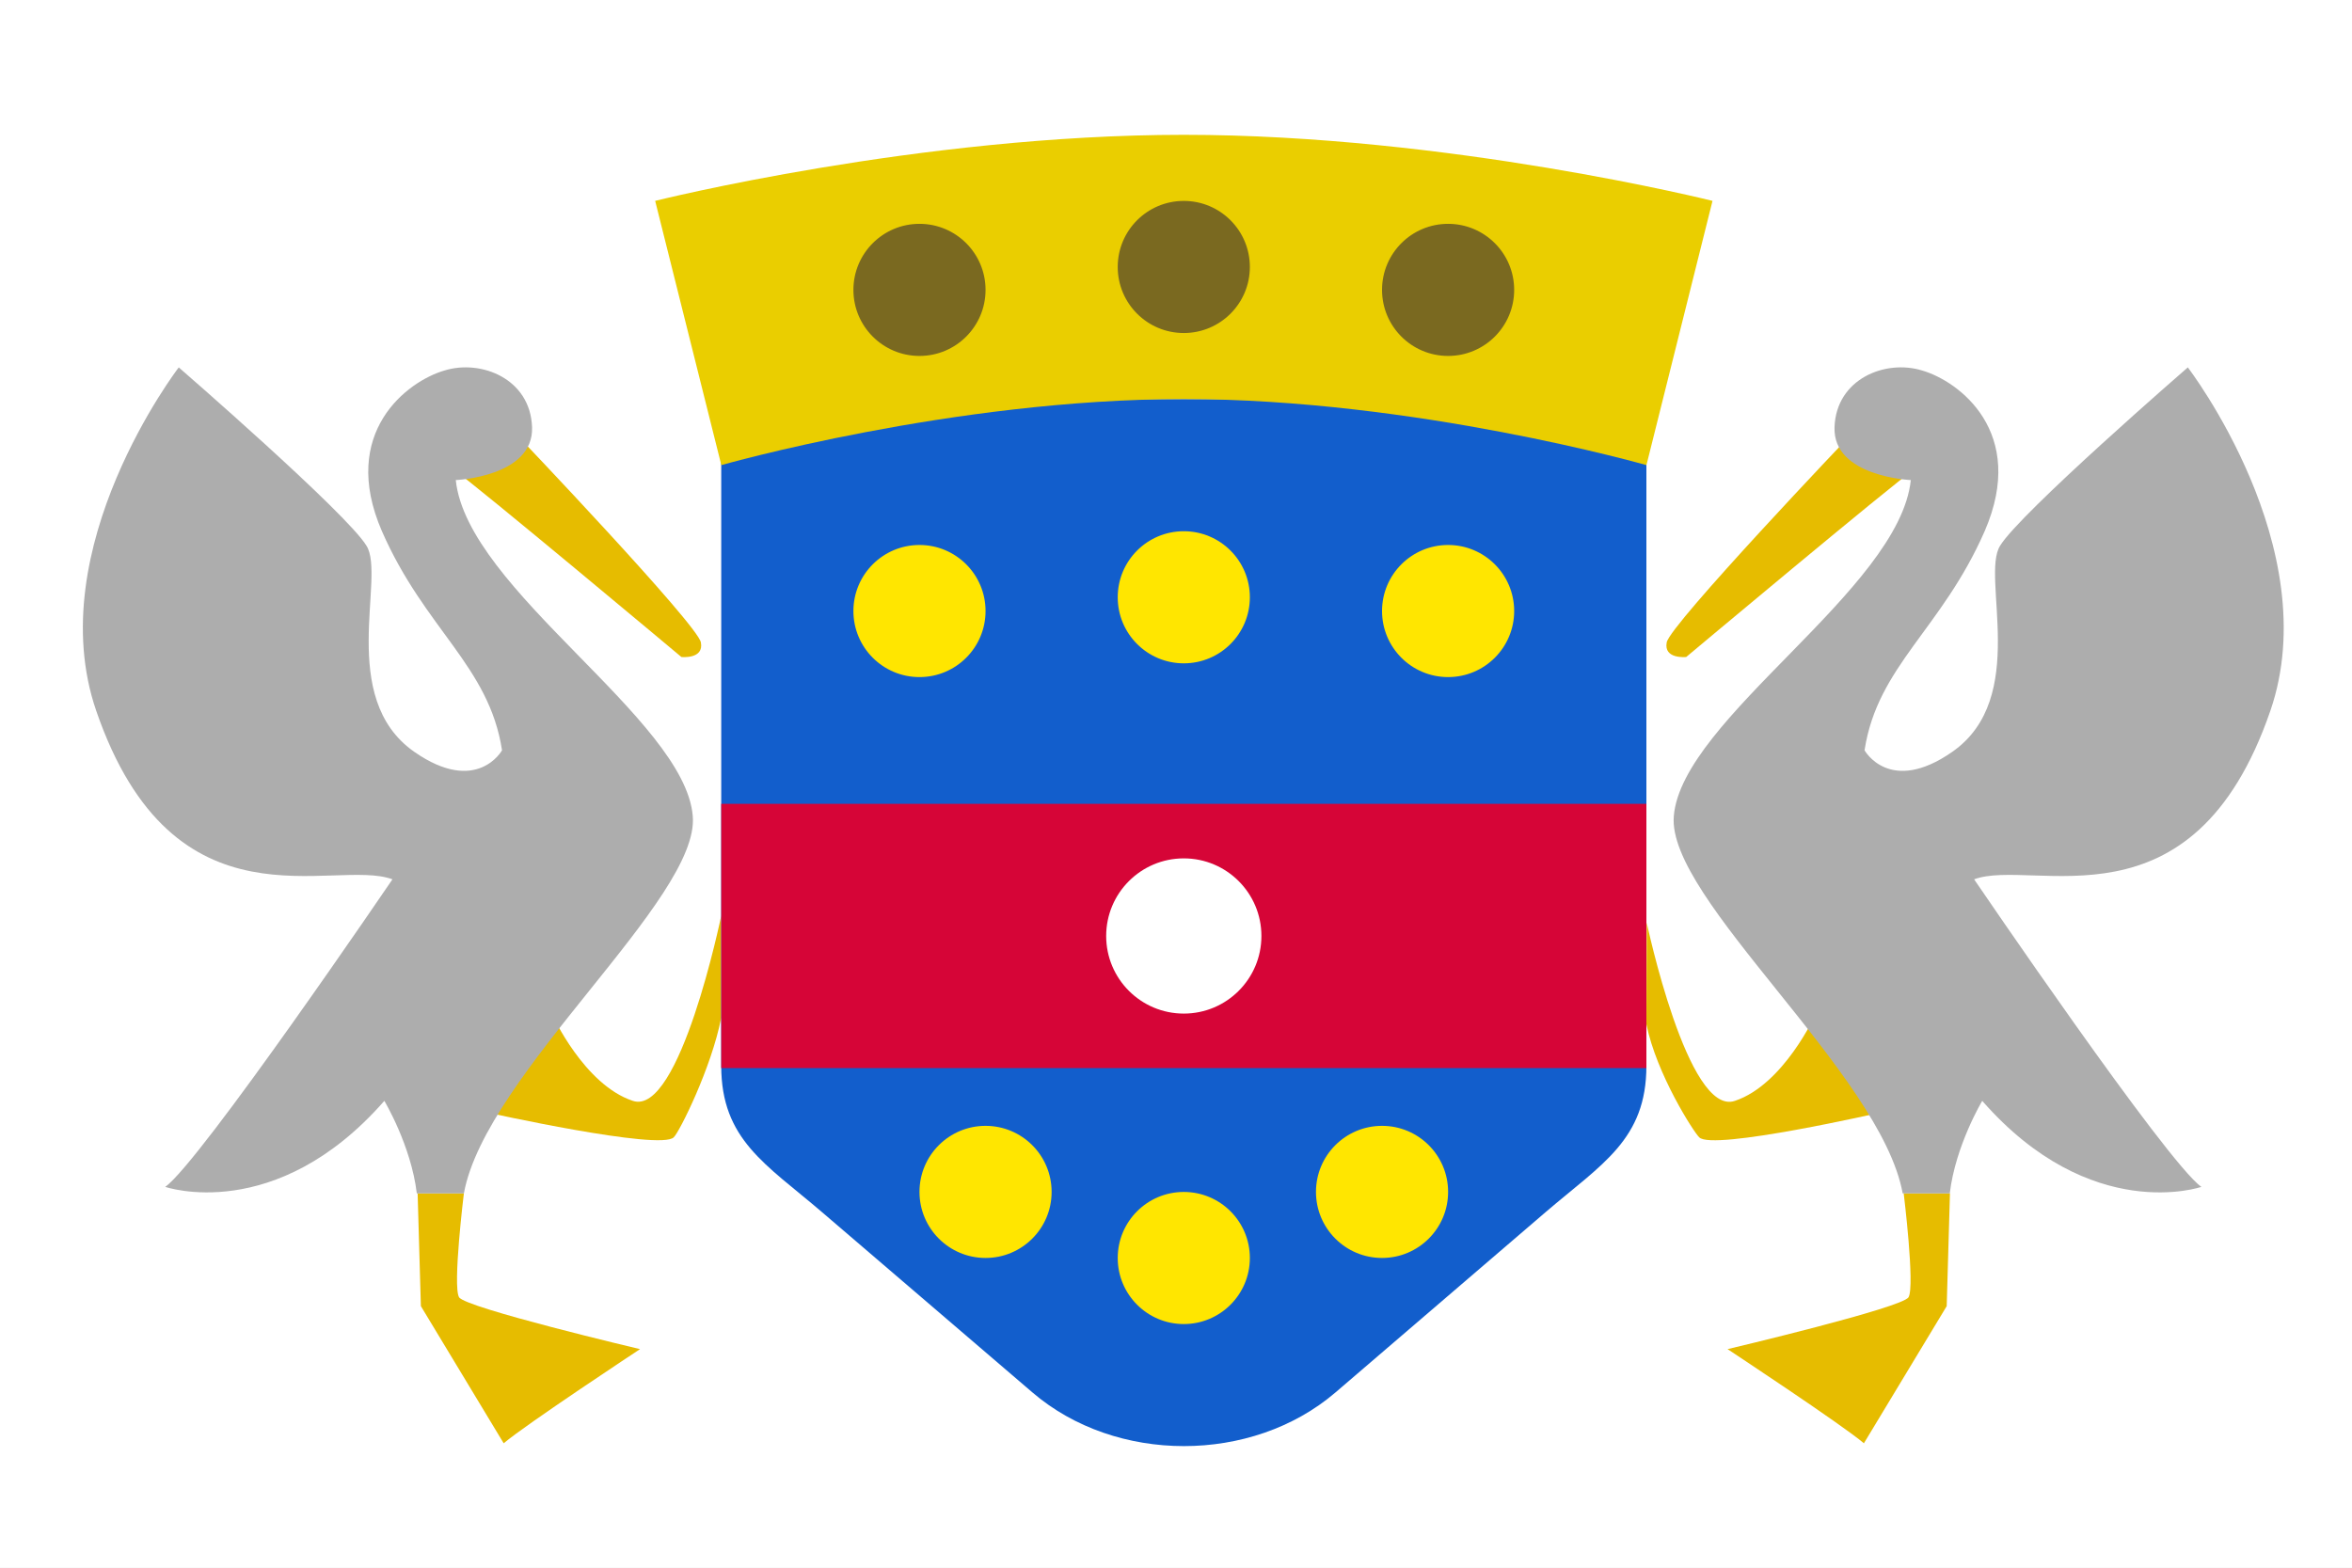
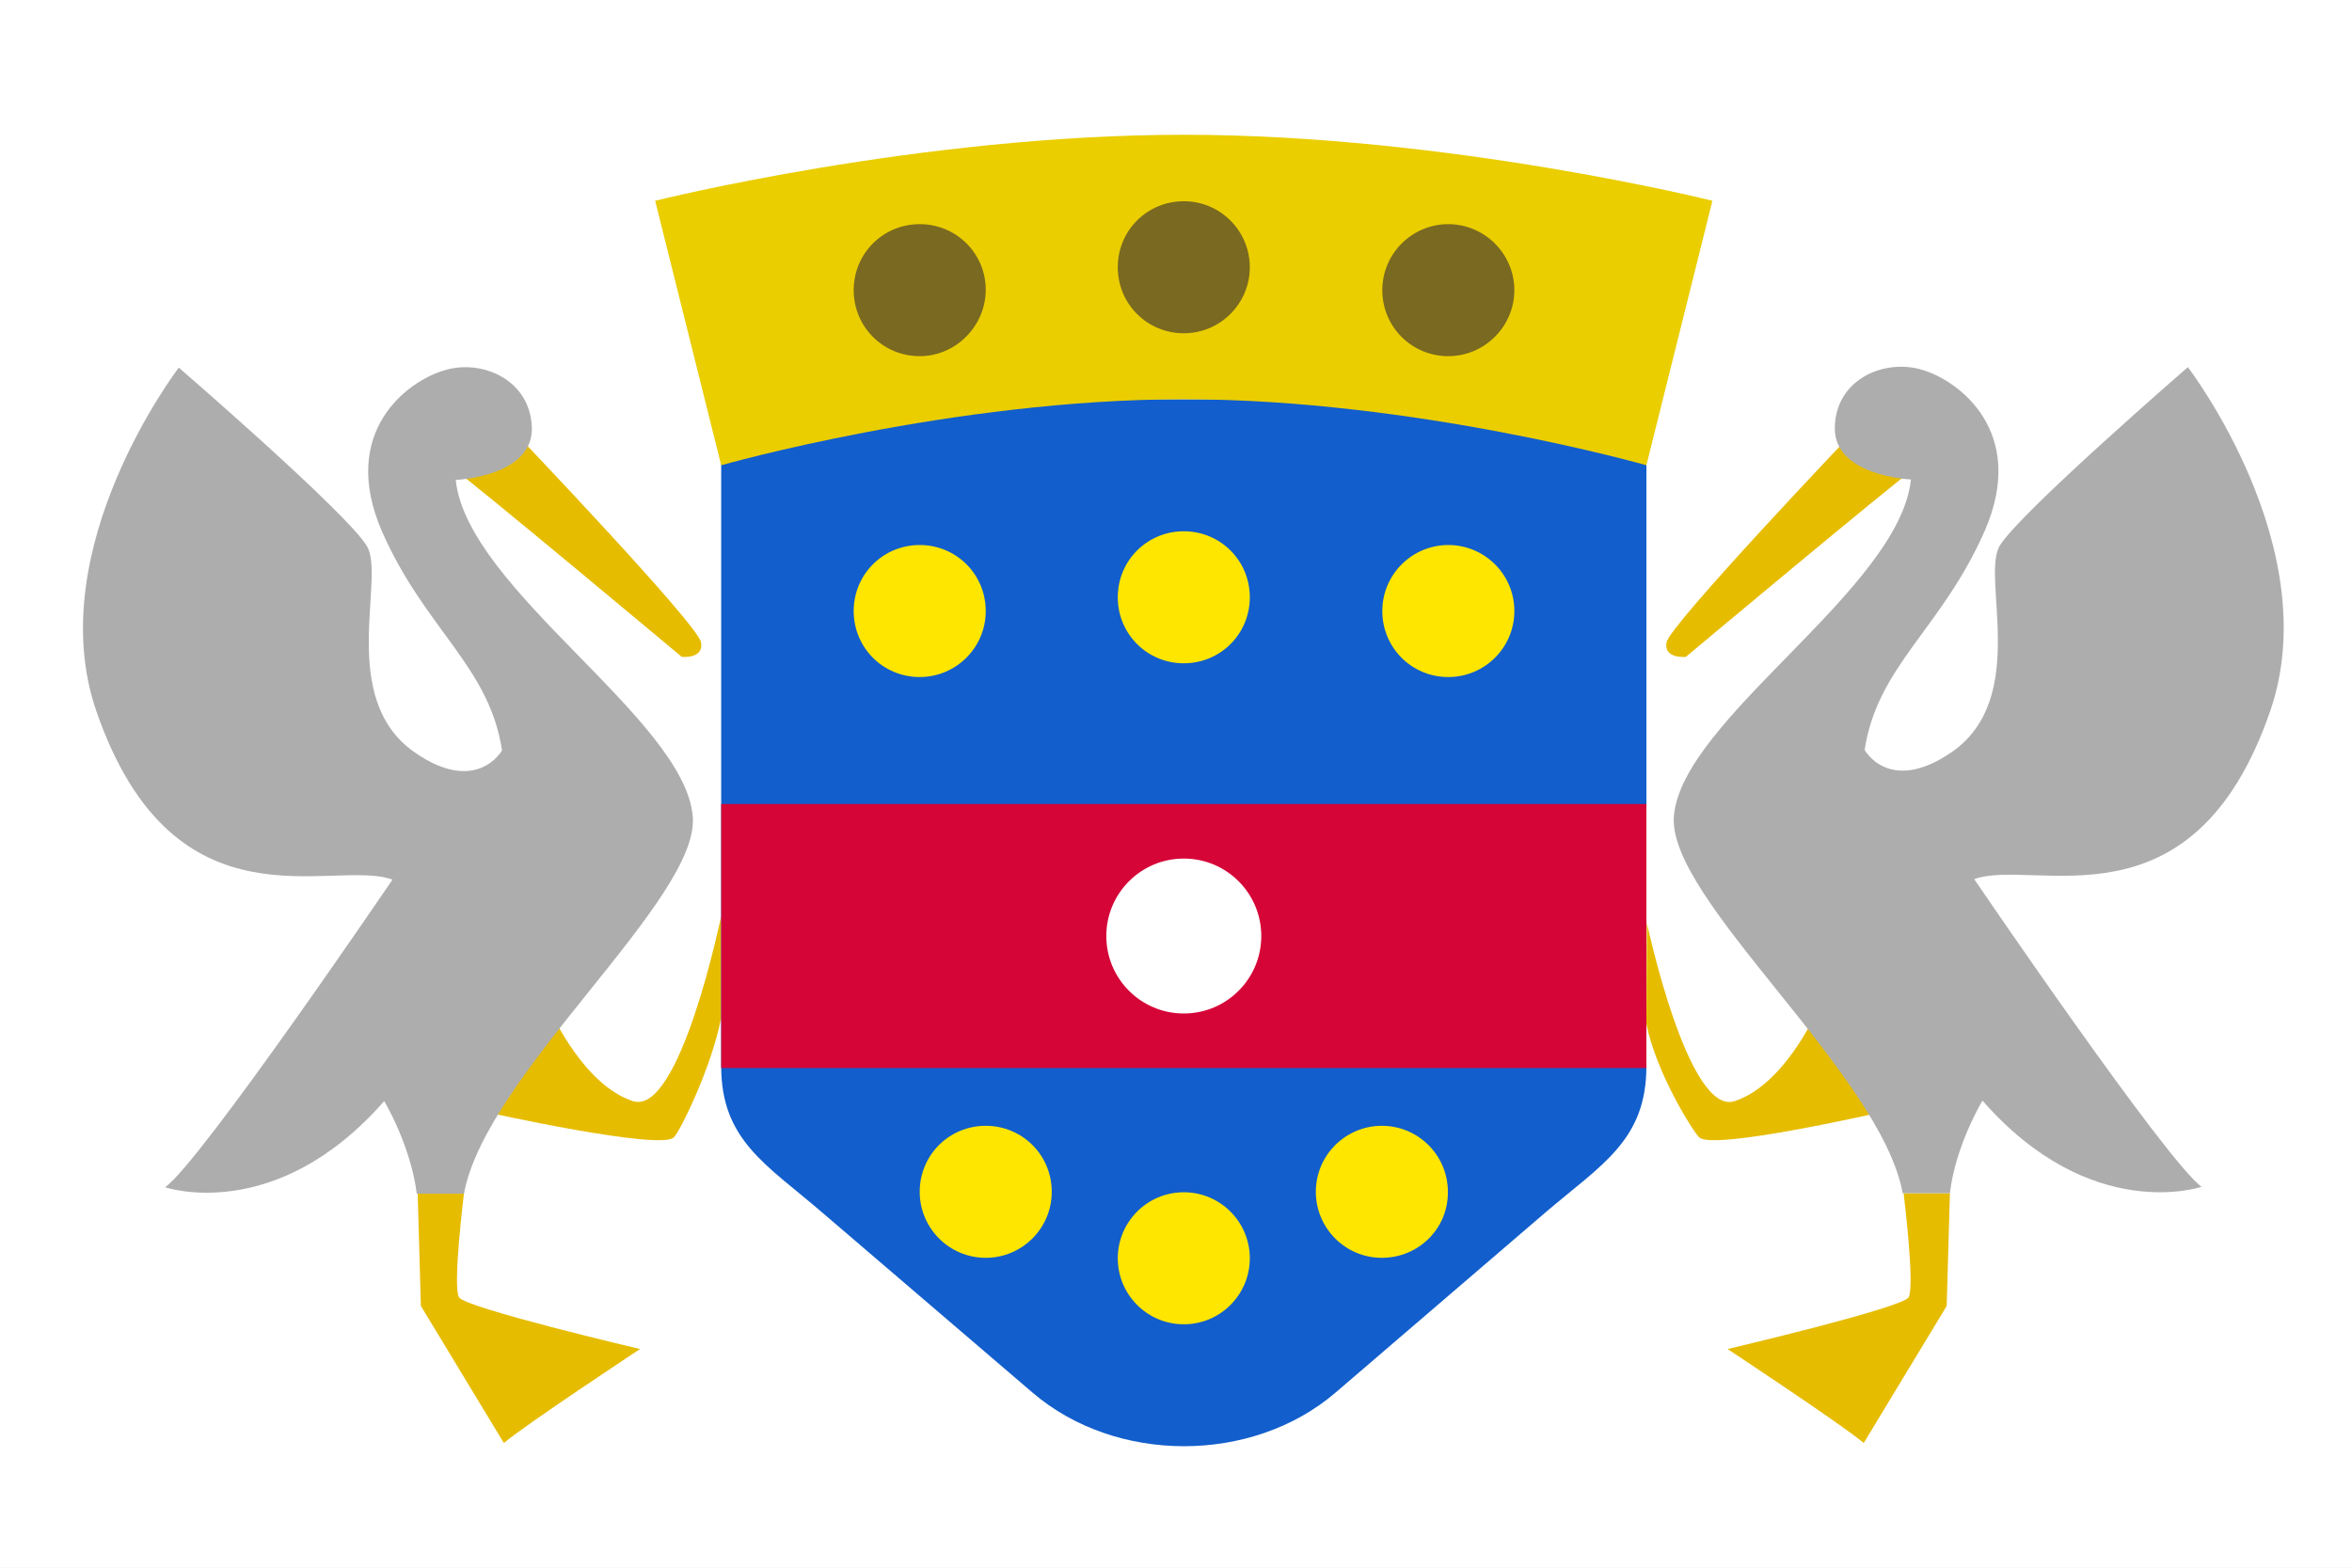
- <svg xmlns="http://www.w3.org/2000/svg" viewBox="0 0 513 342">
-   <path fill="#FFF" d="M0 0h513v342H0z" />
-   <path fill="#E6BC00" d="M157.31 199.76s-9.04 43.93-19.31 40.39c-10.62-3.54-17.53-18.76-17.53-18.76l-14.52 21.24s38.18 8.48 41.01 5.47c1.22-1.14 8.21-15.1 10.34-26.05v-22.29zm-56.13 60.57s-2.48 20.18-1.06 22.66c1.24 2.3 39.48 11.33 39.48 11.33s-24.96 16.46-29.74 20.54L91.8 284.94l-.71-24.61h10.09zM112.51 94.64s39.65 41.6 40.36 45.5c.71 3.72-4.25 3.19-4.25 3.19s-44.79-37.53-49.92-41.07c-5.31-3.55 13.81-7.62 13.81-7.62z" />
-   <path fill="#ADADAD" d="M99.41 104.73s16.99-.71 16.64-11.51c-.35-10.62-11.15-14.87-19.12-12.39-7.97 2.3-23.01 13.45-13.63 35.05 9.38 21.42 23.37 29.39 26.2 47.8 0 0-5.46 9.86-19.12.35-16.9-11.77-6.2-38.24-10.44-44.96-4.25-7.08-40.95-38.92-40.95-38.92s-30.24 39.37-18 74.92c16.95 49.21 51.74 31.98 64.61 36.76 0 0-42.13 61.96-49.57 67.09 0 0 24.08 8.32 47.8-18.76 0 0 5.84 9.74 7.08 20.18h10.27c4.78-26.2 51.51-64.26 49.92-82.32-1.77-21.25-49.21-49.39-51.69-73.29z" />
-   <path fill="#E6BC00" d="M359.17 201.27s8.96 42.43 19.23 38.89c10.62-3.54 17.53-18.76 17.53-18.76l14.52 21.24s-37 8.48-39.83 5.47c-1.21-1.14-9.32-13.79-11.52-24.66l.07-22.18zm56.05 59.06s2.48 20.18 1.06 22.66c-1.24 2.3-39.48 11.33-39.48 11.33s24.96 16.46 29.74 20.54l18.06-29.92.71-24.61h-10.09zM403.89 94.64s-39.65 41.6-40.36 45.5c-.71 3.72 4.25 3.19 4.25 3.19s44.79-37.53 49.92-41.07c5.14-3.55-13.81-7.62-13.81-7.62z" />
-   <path fill="#125ECC" d="M157.31 87.06H359.1v145.46c0 16.06-9.69 21.39-21.91 31.85l-45.92 39.41c-18.25 15.62-47.91 15.57-66.07 0l-46.01-39.43c-12.08-10.35-21.88-15.71-21.88-31.82V87.06z" />
-   <path fill="#FFE600" d="M200.55 147.71c-7.96 0-14.41-6.45-14.41-14.41s6.45-14.41 14.41-14.41 14.41 6.45 14.41 14.41-6.45 14.41-14.41 14.41zm57.65-3c-7.96 0-14.41-6.45-14.41-14.41s6.45-14.41 14.41-14.41 14.41 6.45 14.41 14.41-6.45 14.41-14.41 14.41zm57.65 3c-7.96 0-14.41-6.45-14.41-14.41s6.45-14.41 14.41-14.41 14.41 6.45 14.41 14.41-6.45 14.41-14.41 14.41zM214.96 274.43c-7.96 0-14.41-6.45-14.41-14.41s6.45-14.41 14.41-14.41 14.41 6.45 14.41 14.41c.01 7.96-6.45 14.41-14.41 14.41zm43.24 14.42c-7.96 0-14.41-6.45-14.41-14.41s6.45-14.41 14.41-14.41 14.41 6.45 14.41 14.41c0 7.95-6.45 14.41-14.41 14.41zm43.24-14.42c-7.96 0-14.41-6.45-14.41-14.41s6.45-14.41 14.41-14.41 14.41 6.45 14.41 14.41-6.45 14.41-14.41 14.41z" />
-   <path fill="#D60537" d="M157.31 175.36H359.1v57.65H157.31v-57.65z" />
-   <path fill="#EACE00" d="M142.9 43.82s57.65-14.41 115.31-14.41 115.31 14.41 115.31 14.41l-14.41 57.65s-50.45-14.41-100.89-14.41-100.89 14.41-100.89 14.41L142.9 43.82z" />
-   <path fill="#7A6920" d="M258.2 72.65c-7.96 0-14.41-6.45-14.41-14.41s6.45-14.41 14.41-14.41 14.41 6.45 14.41 14.41-6.45 14.41-14.41 14.41zm57.65 5c-7.96 0-14.41-6.45-14.41-14.41s6.45-14.41 14.41-14.41 14.41 6.45 14.41 14.41-6.45 14.41-14.41 14.41zm-115.3 0c-7.96 0-14.41-6.45-14.41-14.41s6.45-14.41 14.41-14.41 14.41 6.45 14.41 14.41-6.45 14.41-14.41 14.41z" />
-   <path fill="#ADADAD" d="M365.08 178.02c-1.59 18.06 45.14 56.12 49.92 82.32h10.27c1.24-10.44 7.08-20.18 7.08-20.18 23.72 27.09 47.8 18.76 47.8 18.76-7.44-5.13-49.57-67.09-49.57-67.09 12.88-4.78 47.67 12.45 64.61-36.76 12.24-35.55-18-74.92-18-74.92s-36.7 31.84-40.95 38.92c-4.25 6.73 6.46 33.2-10.44 44.96-13.66 9.51-19.12-.35-19.12-.35 2.83-18.41 16.82-26.38 26.2-47.8 9.38-21.6-5.66-32.75-13.63-35.05-7.97-2.48-18.76 1.77-19.12 12.39-.35 10.8 16.64 11.51 16.64 11.51-2.48 23.9-49.92 52.04-51.69 73.29z" />
-   <circle fill="#FFF" cx="258.2" cy="204.19" r="16.93" />
+ <svg xmlns="http://www.w3.org/2000/svg" version="1.1" viewBox="0 0 513 342">
+   <rect fill="#FFFFFF" width="513" height="342" />
+   <path fill="#FFFFFF" d="M0-75.8" />
+   <g fill="#E6BC00">
+     <path d="M157.3,199.8c0,0-9,43.9-19.3,40.4c-10.6-3.5-17.5-18.8-17.5-18.8l-14.5,21.2c0,0,38.2,8.5,41,5.5   c1.2-1.1,8.2-15.1,10.3-26.1L157.3,199.8L157.3,199.8z M101.2,260.3c0,0-2.5,20.2-1.1,22.7c1.2,2.3,39.5,11.3,39.5,11.3   s-25,16.5-29.7,20.5l-18.1-29.9l-0.7-24.6L101.2,260.3L101.2,260.3z" />
+     <path d="M0-75.8" />
+     <path d="M112.5,94.6c0,0,39.7,41.6,40.4,45.5c0.7,3.7-4.2,3.2-4.2,3.2s-44.8-37.5-49.9-41.1   C93.4,98.7,112.5,94.6,112.5,94.6L112.5,94.6z" />
+     <path d="M359.2,201.3c0,0,9,42.4,19.2,38.9c10.6-3.5,17.5-18.8,17.5-18.8l14.5,21.2c0,0-37,8.5-39.8,5.5   c-1.2-1.1-9.3-13.8-11.5-24.7L359.2,201.3z M415.2,260.3c0,0,2.5,20.2,1.1,22.7c-1.2,2.3-39.5,11.3-39.5,11.3s25,16.5,29.7,20.5   l18.1-29.9l0.7-24.6L415.2,260.3L415.2,260.3z" />
+     <path d="M403.9,94.6c0,0-39.6,41.6-40.4,45.5c-0.7,3.7,4.2,3.2,4.2,3.2s44.8-37.5,49.9-41.1   C422.8,98.7,403.9,94.6,403.9,94.6L403.9,94.6z" />
+   </g>
+   <g fill="#ADADAD">
+     <path d="M99.4,104.7c0,0,17-0.7,16.6-11.5c-0.4-10.6-11.2-14.9-19.1-12.4c-8,2.3-23,13.4-13.6,35.1   c9.4,21.4,23.4,29.4,26.2,47.8c0,0-5.5,9.9-19.1,0.4c-16.9-11.8-6.2-38.2-10.4-45c-4.2-7.1-41-38.9-41-38.9s-30.2,39.4-18,74.9   c17,49.2,51.7,32,64.6,36.8c0,0-42.1,62-49.6,67.1c0,0,24.1,8.3,47.8-18.8c0,0,5.8,9.7,7.1,20.2h10.3c4.8-26.2,51.5-64.3,49.9-82.3   C149.3,156.8,101.9,128.6,99.4,104.7z" />
+     <path d="M365.1,178c-1.6,18.1,45.1,56.1,49.9,82.3h10.3c1.2-10.4,7.1-20.2,7.1-20.2c23.7,27.1,47.8,18.8,47.8,18.8   c-7.4-5.1-49.6-67.1-49.6-67.1c12.9-4.8,47.7,12.4,64.6-36.8c12.2-35.6-18-74.9-18-74.9s-36.7,31.8-41,38.9   c-4.2,6.7,6.5,33.2-10.4,45c-13.7,9.5-19.1-0.4-19.1-0.4c2.8-18.4,16.8-26.4,26.2-47.8c9.4-21.6-5.7-32.8-13.6-35.1   c-8-2.5-18.8,1.8-19.1,12.4c-0.4,10.8,16.6,11.5,16.6,11.5C414.3,128.6,366.9,156.8,365.1,178z" />
+   </g>
+   <path fill="#125ECC" d="M157.3,87.1h201.8v145.5c0,16.1-9.7,21.4-21.9,31.8l-45.9,39.4c-18.2,15.6-47.9,15.6-66.1,0l-46-39.4  c-12.1-10.4-21.9-15.7-21.9-31.8L157.3,87.1L157.3,87.1z" />
+   <path fill="#FFE600" d="M200.6,147.7c-8,0-14.4-6.4-14.4-14.4s6.4-14.4,14.4-14.4s14.4,6.4,14.4,14.4S208.5,147.7,200.6,147.7z   M258.2,144.7c-8,0-14.4-6.4-14.4-14.4s6.4-14.4,14.4-14.4c8,0,14.4,6.4,14.4,14.4C272.6,138.3,266.2,144.7,258.2,144.7z   M315.9,147.7c-8,0-14.4-6.4-14.4-14.4s6.5-14.4,14.4-14.4s14.4,6.4,14.4,14.4S323.8,147.7,315.9,147.7z M215,274.4  c-8,0-14.4-6.5-14.4-14.4c0-8,6.4-14.4,14.4-14.4s14.4,6.4,14.4,14.4C229.4,268,222.9,274.4,215,274.4z M258.2,288.9  c-8,0-14.4-6.5-14.4-14.4s6.4-14.4,14.4-14.4c8,0,14.4,6.5,14.4,14.4C272.6,282.4,266.2,288.9,258.2,288.9z M301.4,274.4  c-8,0-14.4-6.5-14.4-14.4c0-8,6.5-14.4,14.4-14.4s14.4,6.4,14.4,14.4C315.9,268,309.4,274.4,301.4,274.4z" />
+   <path fill="#D60537" d="M157.3,175.4h201.8V233H157.3V175.4z" />
+   <path fill="#EACE00" d="M142.9,43.8c0,0,57.6-14.4,115.3-14.4s115.3,14.4,115.3,14.4l-14.4,57.7c0,0-50.5-14.4-100.9-14.4  s-100.9,14.4-100.9,14.4L142.9,43.8z" />
+   <path fill="#7A6920" d="M258.2,72.7c-8,0-14.4-6.4-14.4-14.4s6.4-14.4,14.4-14.4c8,0,14.4,6.5,14.4,14.4S266.2,72.7,258.2,72.7z   M315.9,77.7c-8,0-14.4-6.4-14.4-14.4s6.5-14.4,14.4-14.4s14.4,6.5,14.4,14.4S323.8,77.7,315.9,77.7z M200.6,77.7  c-8,0-14.4-6.4-14.4-14.4s6.4-14.4,14.4-14.4S215,55.3,215,63.2S208.5,77.7,200.6,77.7z" />
+   <circle fill="#FFFFFF" cx="258.2" cy="204.2" r="16.9" />
</svg>
